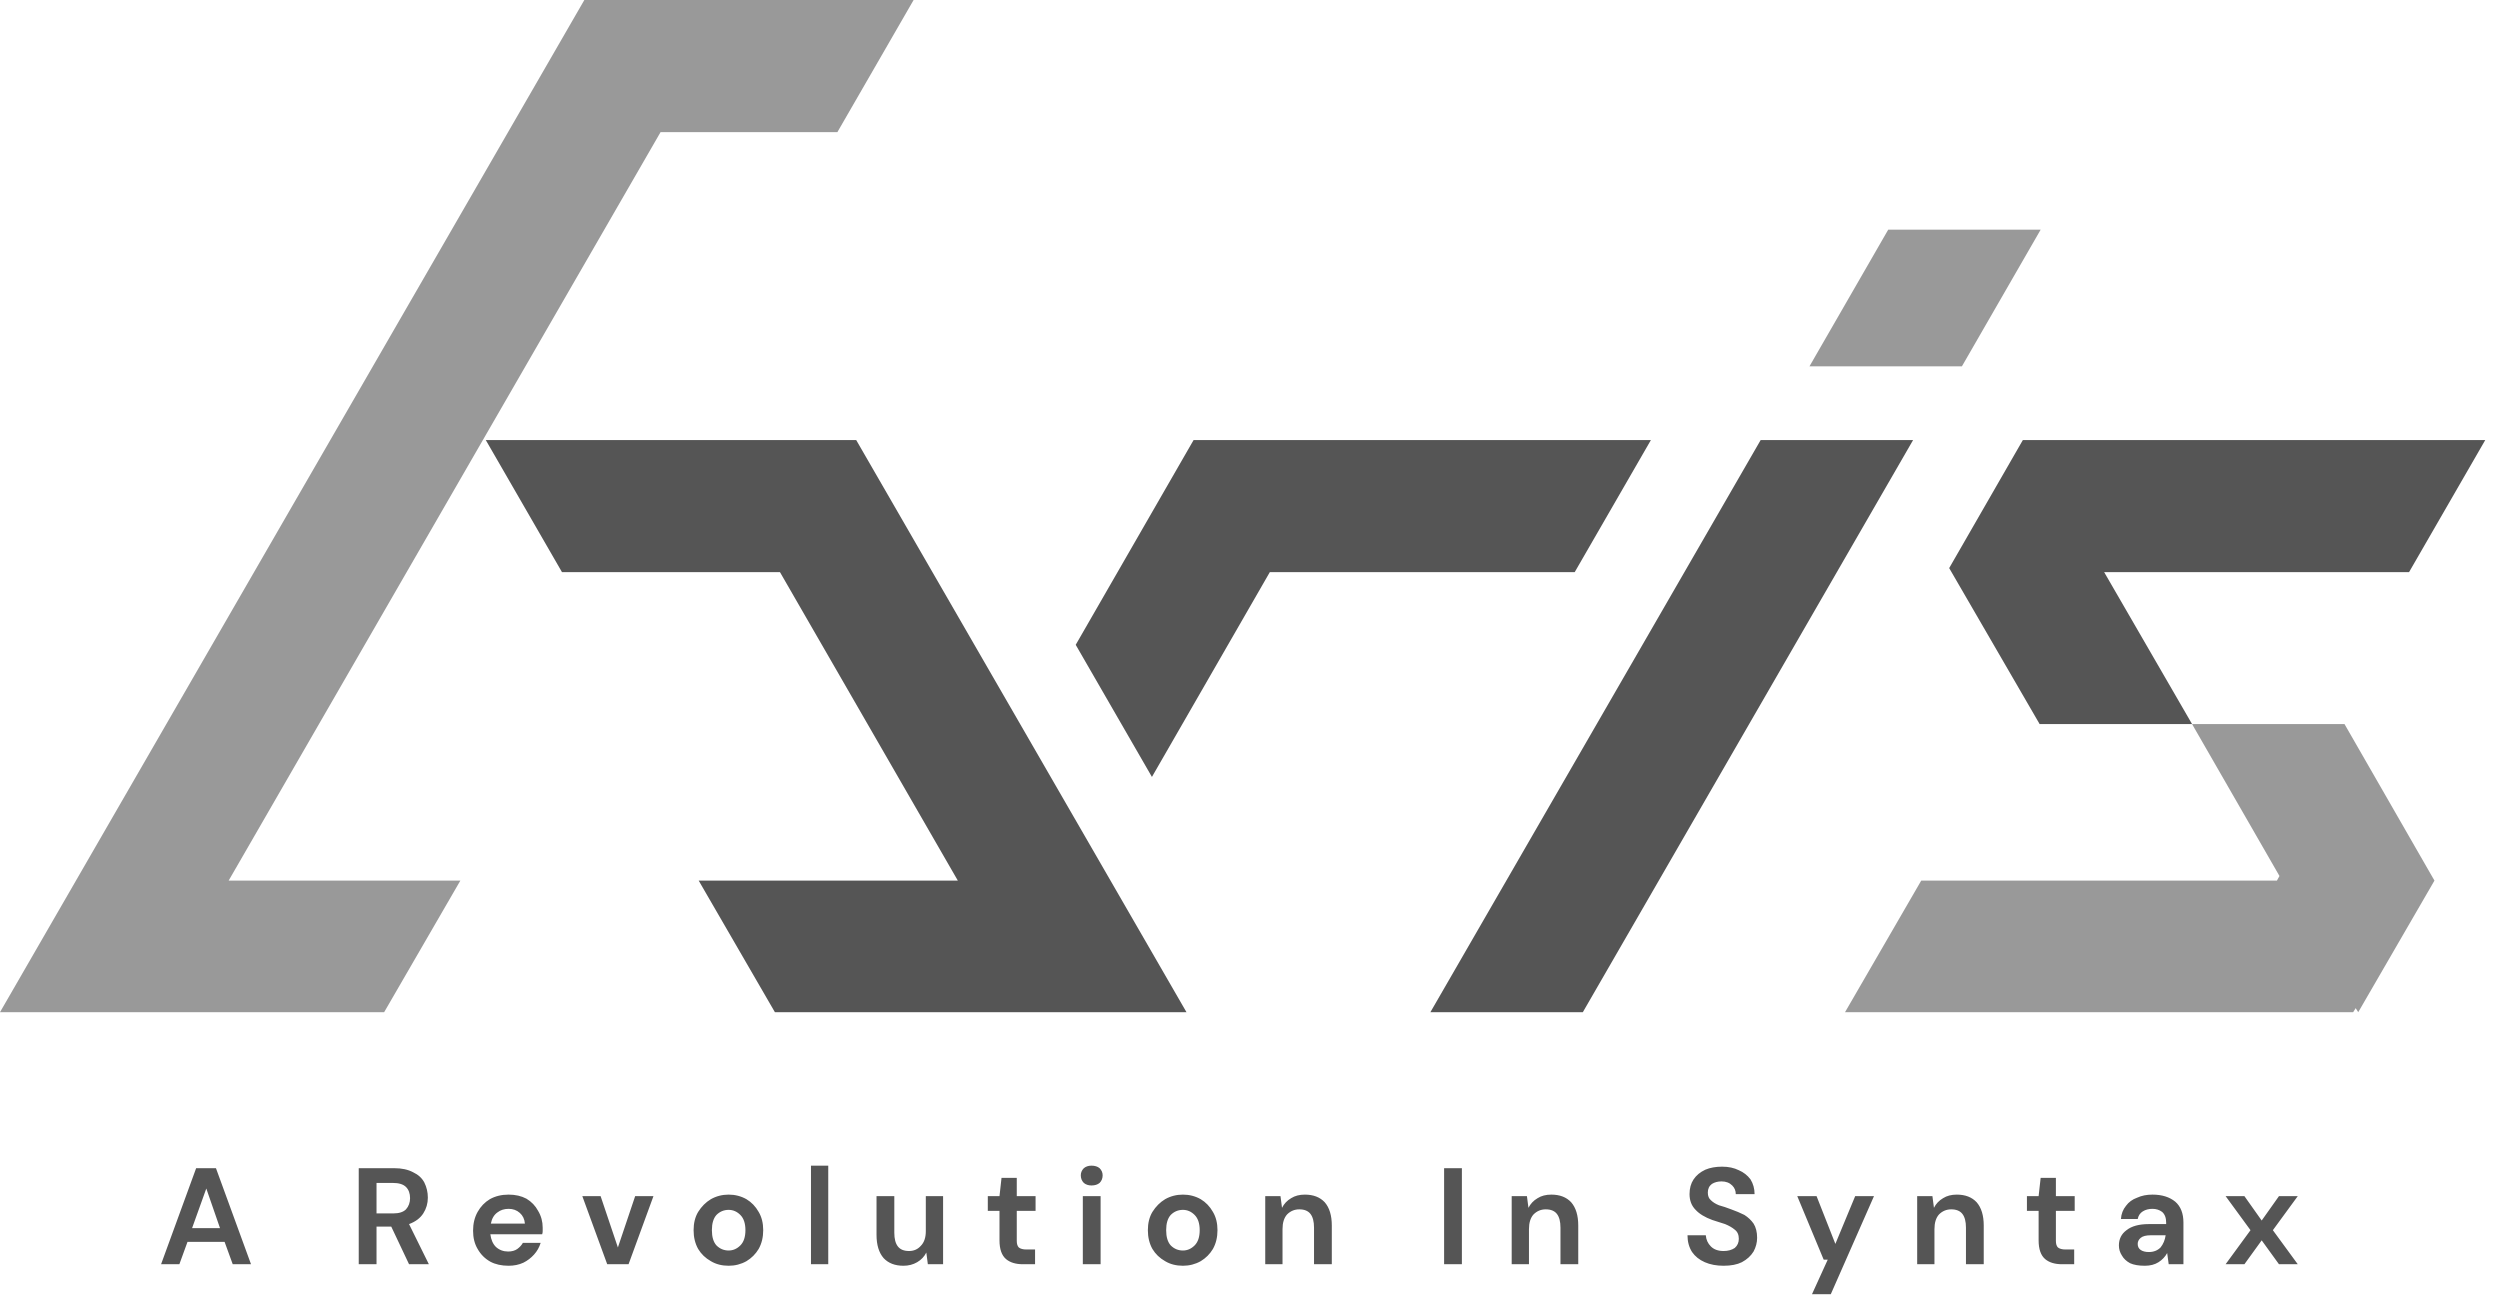
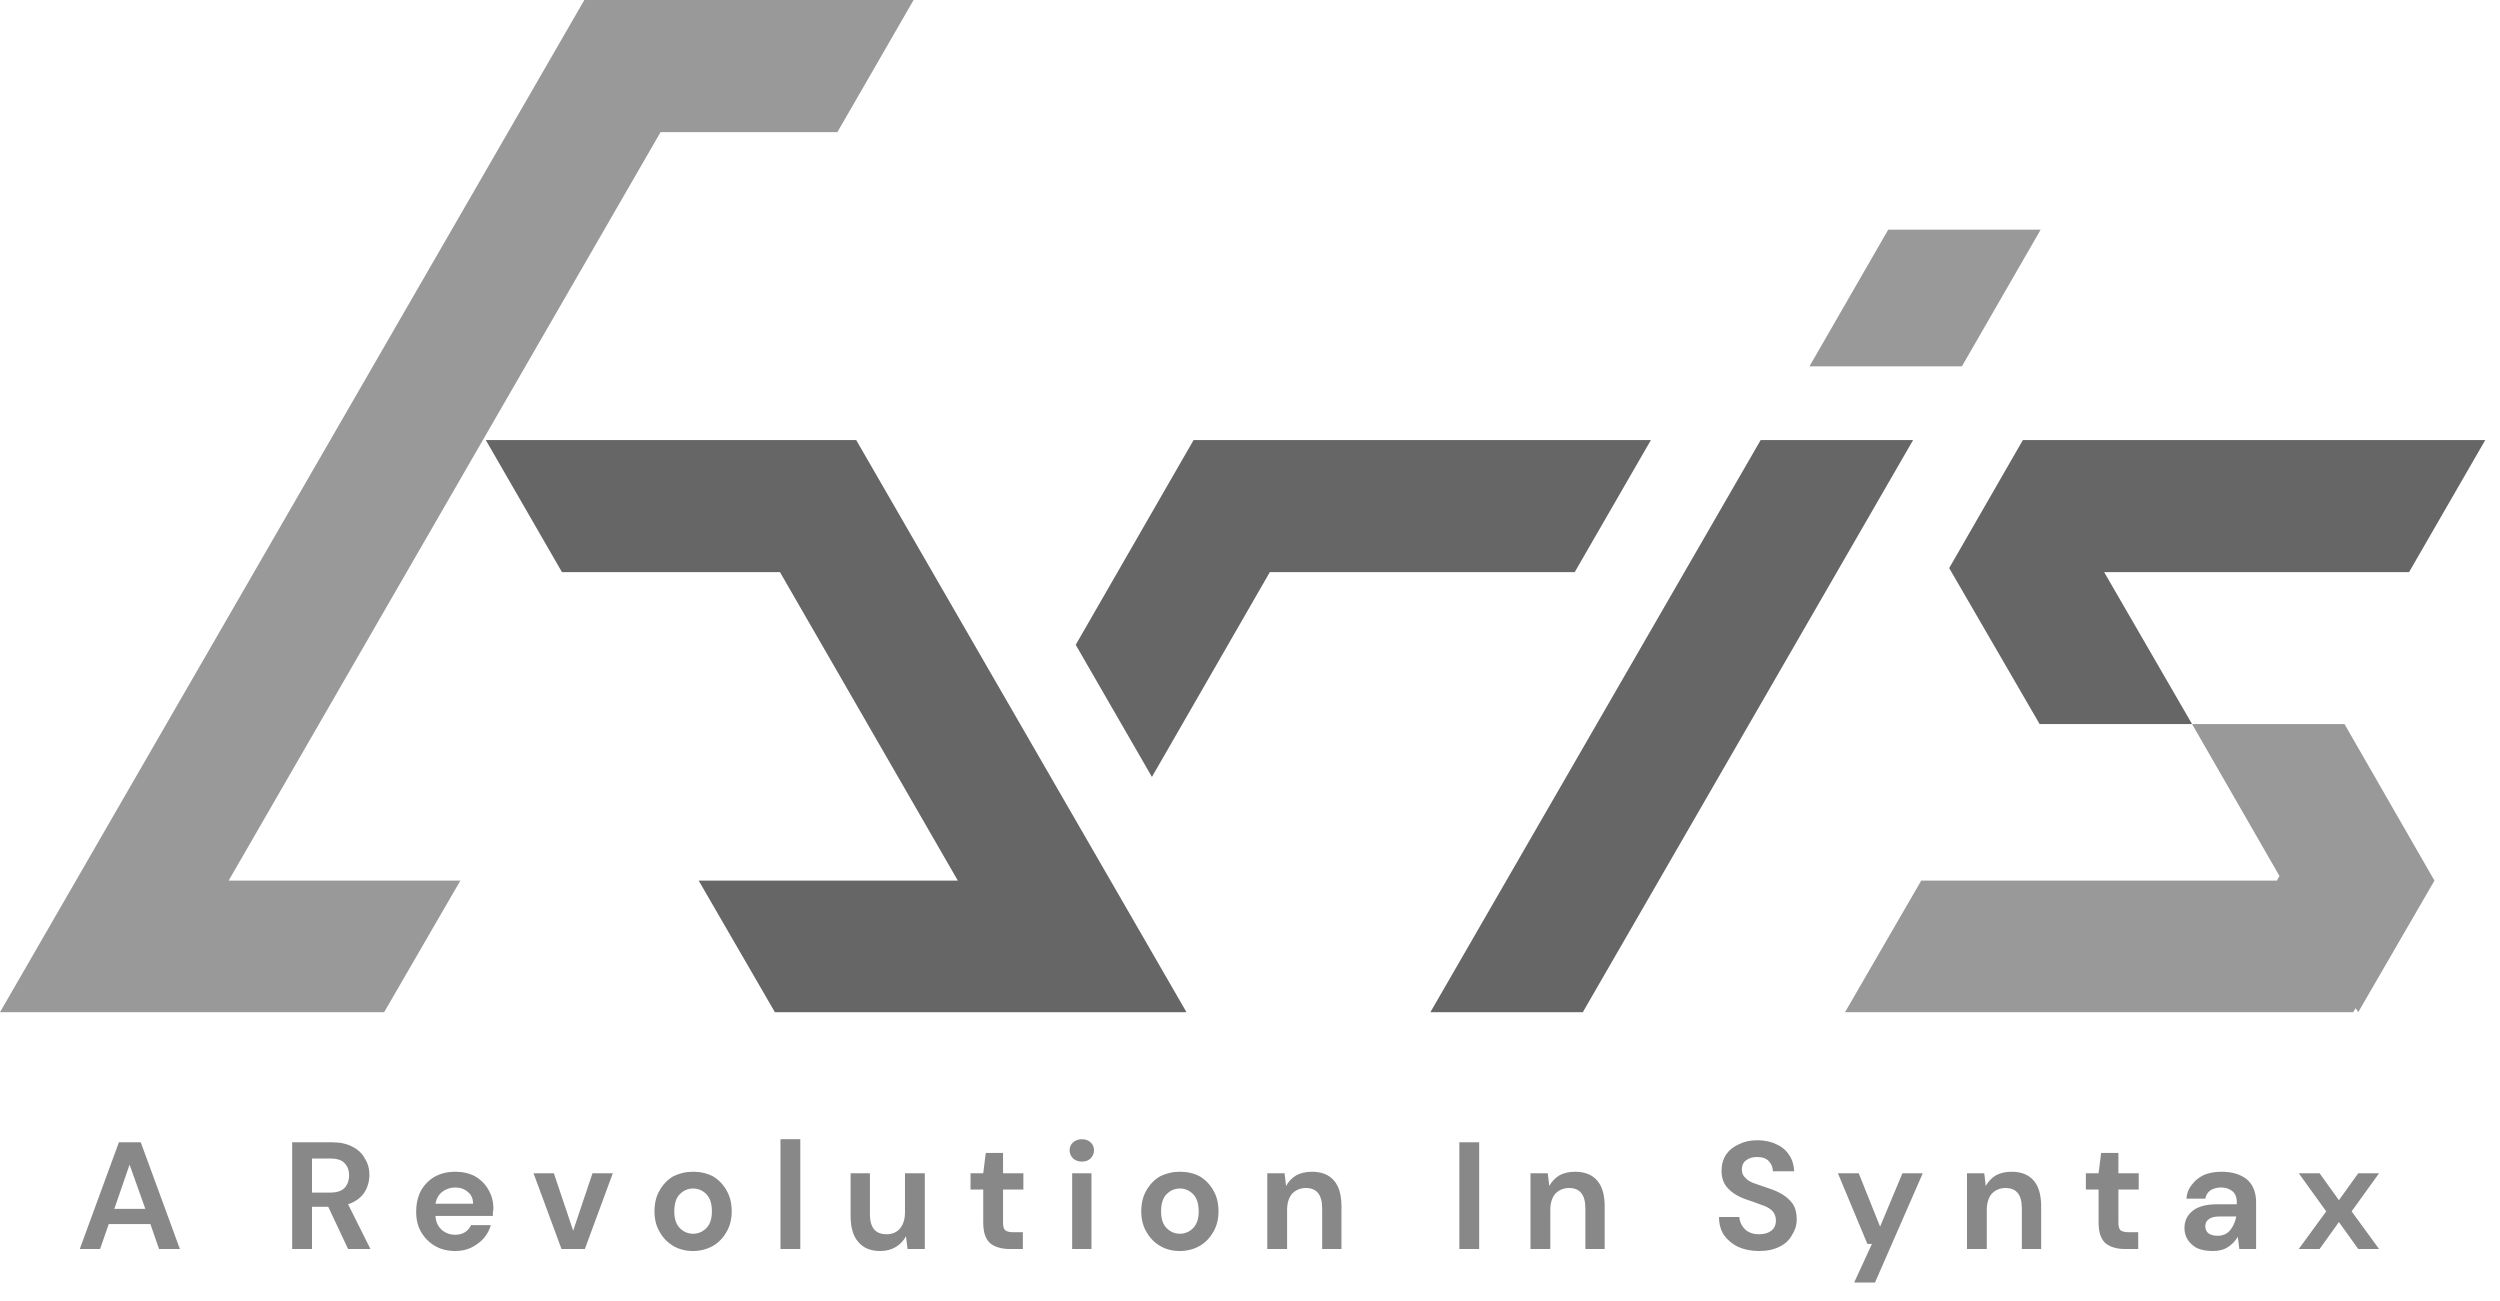
<svg xmlns="http://www.w3.org/2000/svg" width="246px" height="128px" viewBox="0 0 246 128" version="1.1">
-   <path d="M223.65 121.05 226.1 124.4 224.25 124.4 222.55 122.05 220.85 124.4 219 124.4 221.45 121.05 219 117.7 220.85 117.7 222.55 120.1 224.25 117.7 226.1 117.7 223.65 121.05M204.15 119.15 202.3 119.15 202.3 122.1Q202.3 122.55 202.5 122.75 202.75 122.95  203.25 122.95L204.1 122.95 204.1 124.4 202.9 124.4Q201.85 124.4 201.25 123.9 200.6 123.35 200.6 122.05L200.6 119.15 199.45 119.15 199.45 117.7 200.6 117.7 200.8 115.9 202.3 115.9 202.3 117.7 204.15 117.7 204.15 119.15M210.35 119.95 208.7 119.95 Q208.75 119.2 209.2 118.65 209.6 118.1 210.3 117.85 210.95 117.55 211.8 117.55 213.2 117.55 214.05 118.25 214.85 118.95 214.85 120.3L214.85 124.4 213.4 124.4 213.25 123.3Q212.95 123.85 212.4 124.2 211.85 124.55 211.05 124.55 210.15 124.55 209.6  124.3 209.05 124 208.8 123.55 208.5 123.1 208.5 122.55 208.5 121.6 209.25 121.05 210 120.45 211.45 120.45L213.15 120.45 213.15 120.3Q213.15 119.6 212.75 119.25 212.35 118.95 211.8 118.95 211.25 118.95 210.85 119.2 210.45 119.45 210.35 119.95 M210.65 123Q210.95 123.2 211.45 123.2 212.15 123.2 212.6 122.75 213 122.25 213.1 121.55L211.65 121.55Q210.95 121.55 210.65 121.8 210.35 122.05 210.35 122.4 210.35 122.8 210.65 123M190.35 120.95 190.35 124.4 188.65 124.4 188.65 117.7 190.15 117.7  190.3 118.85Q190.6 118.25 191.2 117.9 191.75 117.55 192.55 117.55 193.8 117.55 194.5 118.3 195.2 119.1 195.2 120.6L195.2 124.4 193.45 124.4 193.45 120.8Q193.45 119.9 193.1 119.45 192.75 119 192 119 191.3 119 190.8 119.5 190.35 120 190.35 120.95 M184.4 117.7 180.15 127.35 178.3 127.35 179.85 123.95 179.45 123.95 176.85 117.7 178.75 117.7 180.6 122.4 182.55 117.7 184.4 117.7M169.45 114.8Q170.4 114.8 171.1 115.15 171.8 115.45 172.25 116.05 172.65 116.7 172.65 117.5L170.8 117.5Q170.8 117  170.45 116.65 170.05 116.25 169.4 116.25 168.85 116.25 168.45 116.5 168.05 116.8 168.05 117.35 168.05 117.85 168.35 118.1 168.65 118.4 169.15 118.6 169.7 118.75 170.35 119 171.05 119.25 171.65 119.55 172.2 119.9 172.55 120.4 172.9 120.95 172.9  121.8 172.9 122.5 172.55 123.15 172.15 123.8 171.4 124.2 170.7 124.55 169.6 124.55 168.55 124.55 167.75 124.2 166.95 123.85 166.5 123.2 166.05 122.5 166.05 121.55L167.85 121.55Q167.9 122.2 168.35 122.65 168.8 123.1 169.6 123.1 170.25 123.1  170.7 122.8 171.1 122.45 171.1 121.9 171.1 121.3 170.7 121 170.35 120.7 169.75 120.45 169.15 120.25 168.5 120.05 167.4 119.65 166.85 119.05 166.25 118.45 166.25 117.5 166.25 116.65 166.65 116.05 167.05 115.45 167.8 115.1 168.5 114.8 169.45  114.8M62.5 117.7 64.3 117.7 61.85 124.4 59.75 124.4 57.3 117.7 59.1 117.7 60.8 122.75 62.5 117.7M68.25 121.05Q68.25 120 68.7 119.25 69.2 118.45 69.95 118 70.75 117.55 71.7 117.55 72.65 117.55 73.45 118 74.2 118.45 74.65 119.25 75.1 120 75.1  121.05 75.1 122.1 74.65 122.9 74.2 123.65 73.45 124.1 72.65 124.55 71.7 124.55 70.7 124.55 69.95 124.1 69.15 123.65 68.7 122.9 68.25 122.1 68.25 121.05M70.05 121.05Q70.05 122.05 70.5 122.55 71 123.05 71.7 123.05 72.35 123.05 72.85 122.55 73.35  122.05 73.35 121.05 73.35 120.05 72.85 119.55 72.35 119.05 71.7 119.05 71 119.05 70.5 119.55 70.05 120.05 70.05 121.05M41.75 116.35Q42.1 117.05 42.1 117.85 42.1 118.7 41.65 119.4 41.2 120.1 40.25 120.45L42.2 124.4 40.25 124.4 38.5 120.7 37.05  120.7 37.05 124.4 35.3 124.4 35.3 114.95 38.8 114.95Q39.9 114.95 40.65 115.35 41.4 115.7 41.75 116.35M48.3 120.4 51.65 120.4Q51.6 119.75 51.15 119.35 50.7 118.95 50.05 118.95 49.4 118.95 48.95 119.3 48.45 119.65 48.3 120.4M46.55 121.1Q46.55  120.05 47 119.25 47.45 118.45 48.2 118 49 117.55 50.05 117.55 51.05 117.55 51.8 117.95 52.55 118.4 52.95 119.15 53.4 119.9 53.4 120.8 53.4 120.95 53.4 121.15 53.4 121.3 53.35 121.45L48.25 121.45Q48.35 122.25 48.8 122.7 49.3 123.15 50 123.15  50.55 123.15 50.9 122.9 51.25 122.65 51.45 122.3L53.2 122.3Q53 122.95 52.55 123.45 52.1 123.95 51.5 124.25 50.85 124.55 50.05 124.55 49 124.55 48.25 124.15 47.45 123.7 47 122.9 46.55 122.15 46.55 121.1M79.8 114.7 81.5 114.7 81.5 124.4 79.8  124.4 79.8 114.7M20.3 116.95 18.9 120.85 21.65 120.85 20.3 116.95M38.65 116.4 37.05 116.4 37.05 119.4 38.7 119.4Q39.55 119.4 39.95 119 40.35 118.55 40.35 117.9 40.35 117.2 39.95 116.8 39.55 116.4 38.65 116.4M15.85 124.4 19.3 114.95 21.25 114.95  24.7 124.4 22.9 124.4 22.1 122.2 18.45 122.2 17.65 124.4 15.85 124.4M150.45 120.95 150.45 124.4 148.75 124.4 148.75 117.7 150.25 117.7 150.4 118.85Q150.7 118.25 151.3 117.9 151.85 117.55 152.65 117.55 153.9 117.55 154.6 118.3 155.3 119.1 155.3  120.6L155.3 124.4 153.55 124.4 153.55 120.8Q153.55 119.9 153.2 119.45 152.85 119 152.1 119 151.4 119 150.9 119.5 150.45 120 150.45 120.95M143.85 114.95 143.85 124.4 142.1 124.4 142.1 114.95 143.85 114.95M126.15 118.85Q126.45 118.25 127.05 117.9  127.6 117.55 128.4 117.55 129.65 117.55 130.35 118.3 131.05 119.1 131.05 120.6L131.05 124.4 129.3 124.4 129.3 120.8Q129.3 119.9 128.95 119.45 128.6 119 127.85 119 127.15 119 126.65 119.5 126.2 120 126.2 120.95L126.2 124.4 124.5 124.4 124.5  117.7 126 117.7 126.15 118.85M107.4 116.65Q106.95 116.65 106.65 116.4 106.35 116.1 106.35 115.65 106.35 115.25 106.65 114.95 106.95 114.7 107.4 114.7 107.9 114.7 108.2 114.95 108.5 115.25 108.5 115.65 108.5 116.1 108.2 116.4 107.9 116.65 107.4  116.65M101.9 119.15 100.05 119.15 100.05 122.1Q100.05 122.55 100.25 122.75 100.5 122.95 101 122.95L101.85 122.95 101.85 124.4 100.65 124.4Q99.6 124.4 99 123.9 98.35 123.35 98.35 122.05L98.35 119.15 97.2 119.15 97.2 117.7 98.35 117.7 98.55 115.9  100.05 115.9 100.05 117.7 101.9 117.7 101.9 119.15M108.3 117.7 108.3 124.4 106.55 124.4 106.55 117.7 108.3 117.7M116.4 123.05Q117.05 123.05 117.55 122.55 118.05 122.05 118.05 121.05 118.05 120.05 117.55 119.55 117.05 119.05 116.4 119.05 115.7  119.05 115.2 119.55 114.75 120.05 114.75 121.05 114.75 122.05 115.2 122.55 115.7 123.05 116.4 123.05M112.95 121.05Q112.95 120 113.4 119.25 113.9 118.45 114.65 118 115.45 117.55 116.4 117.55 117.35 117.55 118.15 118 118.9 118.45 119.35 119.25  119.8 120 119.8 121.05 119.8 122.1 119.35 122.9 118.9 123.65 118.15 124.1 117.35 124.55 116.4 124.55 115.4 124.55 114.65 124.1 113.85 123.65 113.4 122.9 112.95 122.1 112.95 121.05M91.1 121.15 91.1 117.7 92.8 117.7 92.8 124.4 91.3 124.4 91.15  123.25Q90.85 123.85 90.25 124.2 89.65 124.55 88.9 124.55 87.65 124.55 86.95 123.8 86.25 123 86.25 121.5L86.25 117.7 88 117.7 88 121.3Q88 122.2 88.35 122.65 88.7 123.1 89.45 123.1 90.15 123.1 90.6 122.6 91.1 122.1 91.1 121.15 M200.7 71.25 191.8 55.9 199.05 43.3 244.55 43.3 237.05 56.3 207.05 56.3 215.7 71.25 200.7 71.25M173.25 43.3 188.25 43.3 155.75 99.6 140.75 99.6 173.25 43.3M105.85 63.45 117.45 43.3 162.45 43.3 154.95 56.3 124.95 56.3 113.35 76.45 105.85 63.45 M76.75 56.3 55.3 56.3 47.8 43.3 84.25 43.3 116.75 99.6 76.25 99.6 68.75 86.65 94.25 86.65 76.75 56.3" fill="#555" />
+   <path d="M226.2 122.9 228.9 119.2 226.2 115.45 228.25 115.45 230.15 118.1 232.05 115.45 234.1 115.45 231.4 119.2 234.1 122.9 232.05 122.9 230.15 120.25 228.25 122.9 226.2 122.9M208.45 115.45 210.45 115.45 210.45 117.05 208.45 117.05 208.45 120.3Q208.45  120.85 208.65 121.05 208.9 121.25 209.45 121.25L210.4 121.25 210.4 122.9 209.1 122.9Q207.9 122.9 207.2 122.35 206.5 121.75 206.5 120.3L206.5 117.05 205.25 117.05 205.25 115.45 206.5 115.45 206.75 113.45 208.45 113.45 208.45 115.45M221.1 116.05 Q222 116.85 222 118.3L222 122.9 220.35 122.9 220.2 121.7Q219.85 122.3 219.25 122.7 218.65 123.1 217.75 123.1 216.8 123.1 216.15 122.8 215.55 122.45 215.25 121.95 214.95 121.45 214.95 120.85 214.95 119.8 215.75 119.15 216.55 118.5 218.2 118.5 L220.1 118.5 220.1 118.3Q220.1 117.55 219.65 117.2 219.2 116.85 218.55 116.85 218 116.85 217.55 117.1 217.1 117.4 217 117.95L215.15 117.95Q215.2 117.15 215.7 116.55 216.15 115.95 216.9 115.6 217.65 115.3 218.6 115.3 220.15 115.3 221.1 116.05 M217.3 121.35Q217.65 121.6 218.2 121.6 219 121.6 219.45 121.05 219.9 120.5 220.05 119.7L218.4 119.7Q217.65 119.7 217.3 120 217 120.25 217 120.65 217 121.1 217.3 121.35M189.2 115.45 184.5 126.2 182.45 126.2 184.2 122.4 183.75 122.4 180.85 115.45  182.9 115.45 185 120.7 187.2 115.45 189.2 115.45M200.1 116.15Q200.85 117 200.85 118.7L200.85 122.9 198.95 122.9 198.95 118.9Q198.95 117.9 198.55 117.4 198.15 116.9 197.35 116.9 196.55 116.9 196 117.45 195.5 118.05 195.5 119.05L195.5 122.9 193.55  122.9 193.55 115.45 195.25 115.45 195.4 116.7Q195.75 116.05 196.4 115.65 197.05 115.3 197.95 115.3 199.35 115.3 200.1 116.15M171.4 115.1Q171.4 115.6 171.75 115.9 172.05 116.25 172.65 116.45 173.2 116.65 173.95 116.9 174.75 117.15 175.35 117.5  176 117.9 176.4 118.45 176.8 119.05 176.8 120 176.8 120.8 176.35 121.5 175.95 122.25 175.15 122.65 174.3 123.1 173.1 123.1 171.95 123.1 171.05 122.7 170.2 122.3 169.65 121.55 169.15 120.8 169.15 119.75L171.15 119.75Q171.2 120.45 171.7 120.95  172.2 121.45 173.1 121.45 173.85 121.45 174.3 121.1 174.75 120.75 174.75 120.1 174.75 119.5 174.35 119.1 173.95 118.75 173.3 118.55 172.65 118.3 171.9 118.05 170.7 117.65 170.05 116.95 169.4 116.3 169.4 115.2 169.4 114.3 169.85 113.6 170.3  112.95 171.1 112.6 171.9 112.2 172.9 112.2 174 112.2 174.8 112.6 175.6 112.95 176.05 113.65 176.5 114.3 176.55 115.25L174.45 115.25Q174.45 114.7 174.05 114.25 173.65 113.85 172.9 113.85 172.25 113.85 171.85 114.15 171.4 114.45 171.4 115.1M70.15  115.75Q71 116.25 71.5 117.15 72 118 72 119.2 72 120.35 71.5 121.2 71 122.1 70.15 122.6 69.25 123.1 68.2 123.1 67.1 123.1 66.25 122.6 65.4 122.1 64.9 121.2 64.4 120.35 64.4 119.2 64.4 118 64.9 117.15 65.4 116.25 66.25 115.75 67.15 115.3 68.2  115.3 69.3 115.3 70.15 115.75M68.2 116.95Q67.45 116.95 66.9 117.5 66.35 118.05 66.35 119.2 66.35 120.3 66.9 120.85 67.45 121.4 68.2 121.4 68.95 121.4 69.5 120.85 70.05 120.3 70.05 119.2 70.05 118.05 69.5 117.5 68.95 116.95 68.2 116.95M76.8  122.9 76.8 112.1 78.75 112.1 78.75 122.9 76.8 122.9M48.05 117.05Q48.55 117.9 48.55 118.9 48.55 119.1 48.5 119.25 48.5 119.45 48.5 119.65L42.85 119.65Q42.9 120.5 43.45 121 44 121.5 44.8 121.5 45.35 121.5 45.75 121.25 46.15 121 46.35 120.55L48.3  120.55Q48.1 121.25 47.6 121.85 47.1 122.4 46.4 122.75 45.7 123.1 44.8 123.1 43.65 123.1 42.8 122.6 41.95 122.1 41.45 121.25 40.95 120.4 40.95 119.25 40.95 118.1 41.4 117.2 41.9 116.3 42.75 115.8 43.65 115.3 44.8 115.3 45.9 115.3 46.75 115.75  47.6 116.25 48.05 117.05M43.55 117.25Q43 117.65 42.85 118.45L46.55 118.45Q46.55 117.7 46.05 117.3 45.55 116.85 44.8 116.85 44.1 116.85 43.55 117.25M55.25 122.9 52.5 115.45 54.5 115.45 56.4 121.1 58.3 115.45 60.3 115.45 57.55 122.9 55.25 122.9 M28.75 112.4 32.65 112.4Q33.9 112.4 34.7 112.85 35.5 113.25 35.9 114 36.35 114.7 36.35 115.6 36.35 116.55 35.85 117.35 35.3 118.15 34.25 118.5L36.45 122.9 34.25 122.9 32.3 118.75 30.7 118.75 30.7 122.9 28.75 122.9 28.75 112.4M32.5 117.35Q33.45  117.35 33.9 116.9 34.35 116.4 34.35 115.65 34.35 114.9 33.9 114.45 33.5 114 32.5 114L30.7 114 30.7 117.35 32.5 117.35M7.85 122.9 11.7 112.4 13.85 112.4 17.7 122.9 15.65 122.9 14.8 120.45 10.7 120.45 9.85 122.9 7.85 122.9M11.25 118.95 14.3 118.95  12.75 114.6 11.25 118.95M150.6 115.45 152.3 115.45 152.45 116.7Q152.8 116.05 153.45 115.65 154.1 115.3 155 115.3 156.4 115.3 157.15 116.15 157.9 117 157.9 118.7L157.9 122.9 156 122.9 156 118.9Q156 117.9 155.6 117.4 155.2 116.9 154.4 116.9 153.6  116.9 153.05 117.45 152.55 118.05 152.55 119.05L152.55 122.9 150.6 122.9 150.6 115.45M143.6 122.9 143.6 112.4 145.55 112.4 145.55 122.9 143.6 122.9M128.5 116.9Q127.7 116.9 127.15 117.45 126.65 118.05 126.65 119.05L126.65 122.9 124.7 122.9 124.7  115.45 126.4 115.45 126.55 116.7Q126.9 116.05 127.55 115.65 128.2 115.3 129.1 115.3 130.5 115.3 131.25 116.15 132 117 132 118.7L132 122.9 130.1 122.9 130.1 118.9Q130.1 117.9 129.7 117.4 129.3 116.9 128.5 116.9M106.45 114.3Q105.95 114.3 105.6  114 105.25 113.65 105.25 113.2 105.25 112.7 105.6 112.4 105.95 112.1 106.45 112.1 107 112.1 107.3 112.4 107.65 112.7 107.65 113.2 107.65 113.65 107.3 114 107 114.3 106.45 114.3M107.4 115.45 107.4 122.9 105.5 122.9 105.5 115.45 107.4 115.45 M119.4 117.15Q119.9 118 119.9 119.2 119.9 120.35 119.4 121.2 118.9 122.1 118.05 122.6 117.15 123.1 116.1 123.1 115 123.1 114.15 122.6 113.3 122.1 112.8 121.2 112.3 120.35 112.3 119.2 112.3 118 112.8 117.15 113.3 116.25 114.15 115.75 115.05 115.3  116.1 115.3 117.2 115.3 118.05 115.75 118.9 116.25 119.4 117.15M114.8 117.5Q114.25 118.05 114.25 119.2 114.25 120.3 114.8 120.85 115.35 121.4 116.1 121.4 116.85 121.4 117.4 120.85 117.95 120.3 117.95 119.2 117.95 118.05 117.4 117.5 116.85 116.95  116.1 116.95 115.35 116.95 114.8 117.5M91 115.45 91 122.9 89.3 122.9 89.15 121.65Q88.8 122.3 88.15 122.7 87.5 123.1 86.6 123.1 85.2 123.1 84.45 122.2 83.7 121.35 83.7 119.65L83.7 115.45 85.6 115.45 85.6 119.5Q85.6 120.45 86 120.95 86.4 121.45  87.25 121.45 88.05 121.45 88.55 120.9 89.05 120.3 89.05 119.3L89.05 115.45 91 115.45M98.7 117.05 98.7 120.3Q98.7 120.85 98.9 121.05 99.15 121.25 99.7 121.25L100.65 121.25 100.65 122.9 99.35 122.9Q98.15 122.9 97.45 122.35 96.75 121.75 96.75  120.3L96.75 117.05 95.5 117.05 95.5 115.45 96.75 115.45 97 113.45 98.7 113.45 98.7 115.45 100.7 115.45 100.7 117.05 98.7 117.05" fill="#888" />
+   <path d="M173.25 43.3 188.25 43.3 155.75 99.6 140.75 99.6 173.25 43.3M200.7 71.25 191.8 55.9 199.05 43.3 244.55 43.3 237.05 56.3 207.05 56.3 215.7 71.25 200.7 71.25M105.85 63.45 117.45 43.3 162.45 43.3 154.95 56.3 124.95 56.3 113.35 76.45 105.85 63.45 M76.75 56.3 55.3 56.3 47.8 43.3 84.25 43.3 116.75 99.6 76.25 99.6 68.75 86.65 94.25 86.65 76.75 56.3" fill="#666" />
  <path d="M185.8 22.6 200.8 22.6 193.05 36.05 178.05 36.05 185.8 22.6M215.7 71.25 230.7 71.25 239.55 86.65 232.05 99.6 231.8 99.2 231.55 99.6 181.55 99.6 189.05 86.65 224.05 86.65 224.3 86.2 215.7 71.25M89.9 0 82.4 13 65 13 22.5 86.65 45.3 86.65 37.8  99.6 0 99.6 57.5 0 89.9 0" fill="#999" />
</svg>
